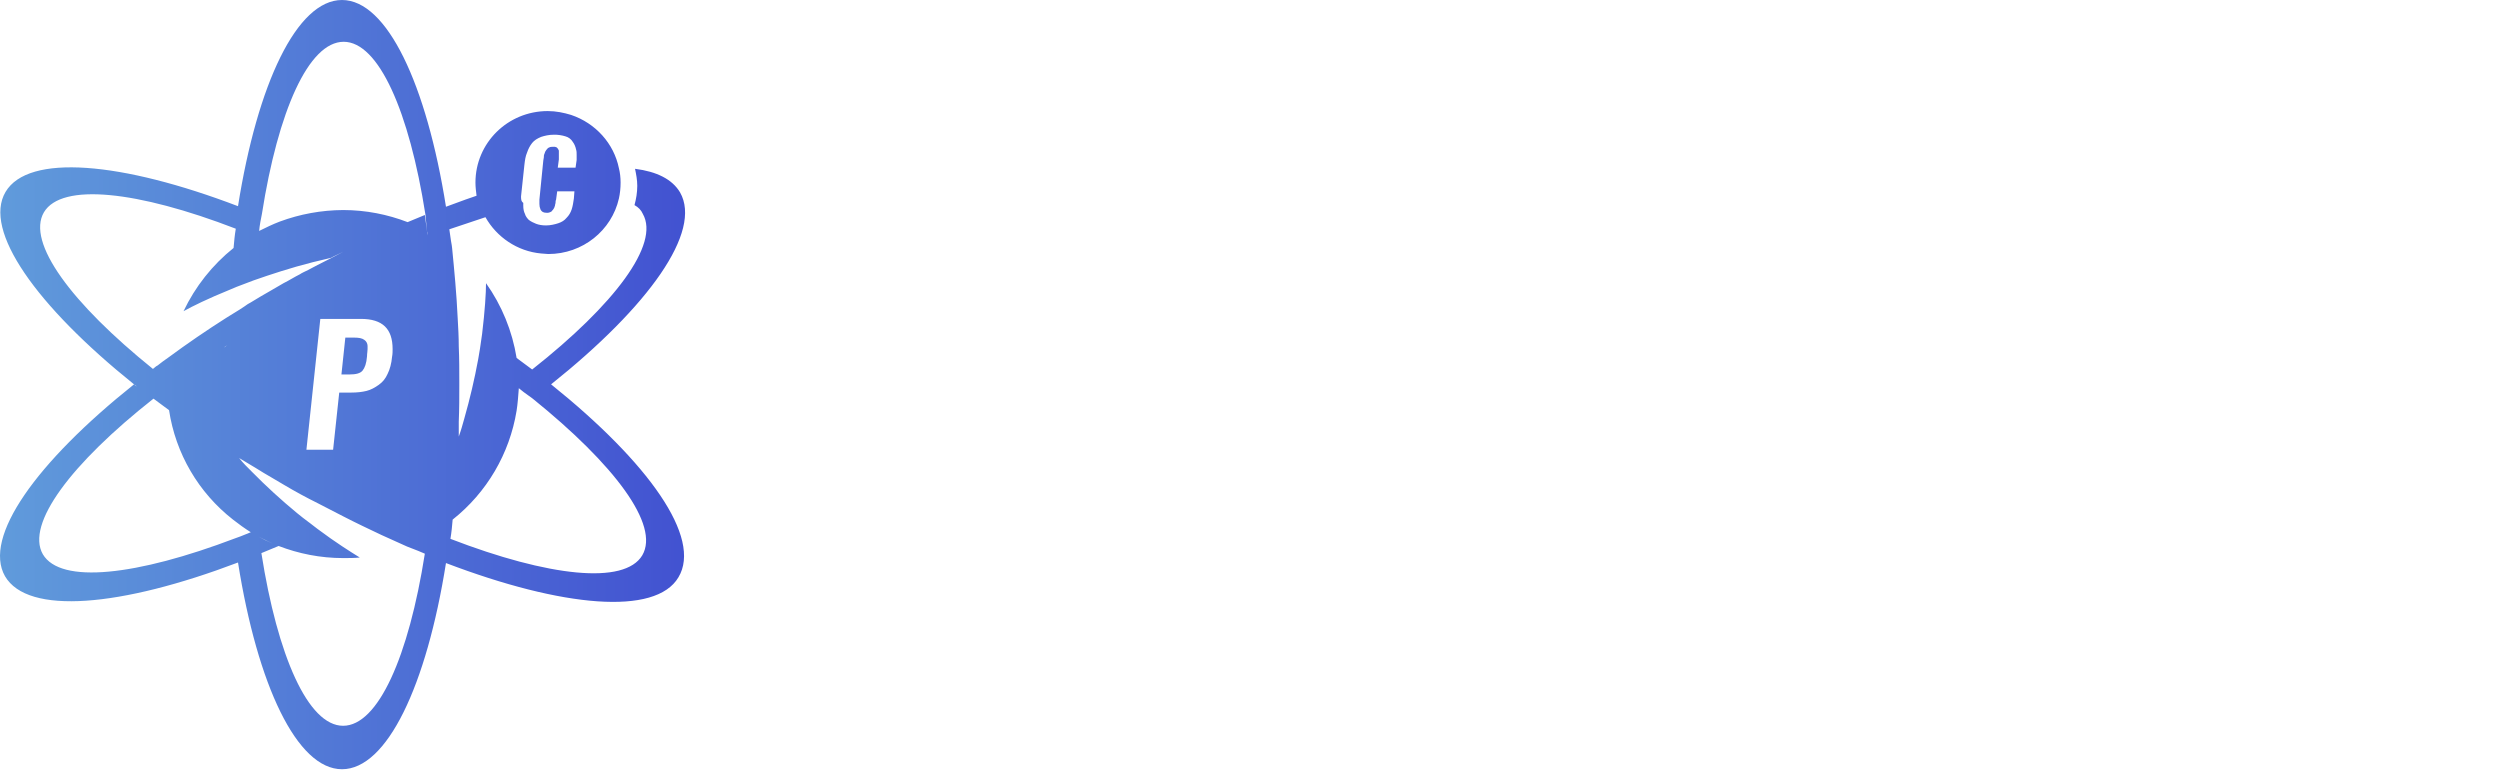
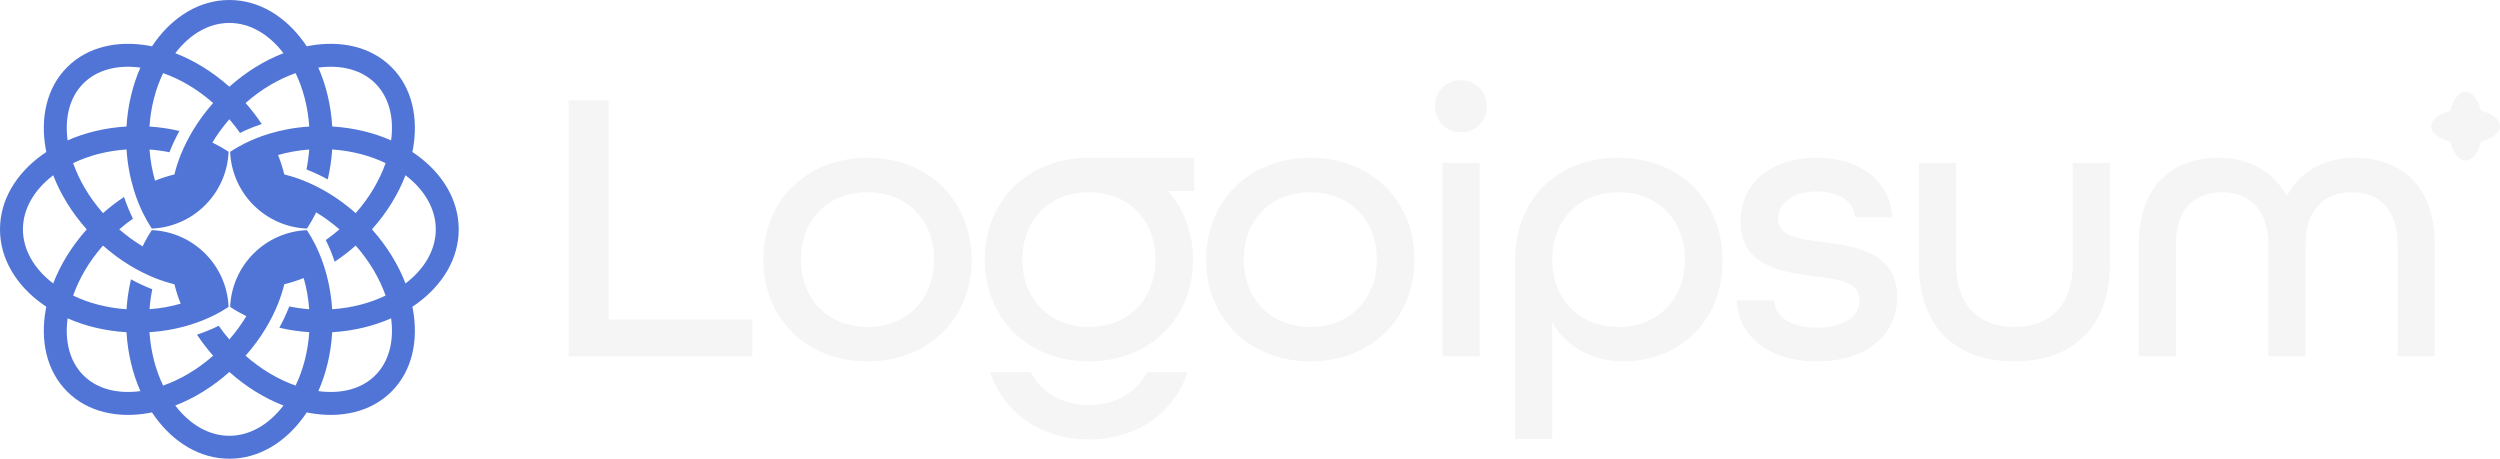
- <svg xmlns="http://www.w3.org/2000/svg" width="182" height="56" fill="none">
-   <path fill-rule="evenodd" clip-rule="evenodd" d="M38.742 26.9a25.35 25.35 0 0 0-.567-.421c-.192-.14-.384-.28-.566-.42a12.969 12.969 0 0 0-2.227-5.444c0 .72-.081 2.001-.283 3.682a85.68 85.68 0 0 0-.054.376c-.065.463-.135.964-.23 1.466a46.103 46.103 0 0 1-1.012 4.323c-.122.44-.243.88-.405 1.32v-1.08c.04-.92.04-1.841.04-2.762 0-.92 0-1.841-.04-2.722 0-.68-.04-1.401-.08-2.081-.082-1.762-.244-3.443-.405-5.084 0 0-.041-.36-.081-.52l-.122-.841 2.631-.88c.81 1.44 2.308 2.481 4.049 2.641.08 0 .172.01.263.02.09.01.182.02.263.02 2.51 0 4.615-1.721 5.141-4.043.081-.36.122-.76.122-1.16 0-.36-.04-.721-.122-1.041-.364-1.802-1.7-3.283-3.481-3.883-.527-.16-1.093-.28-1.7-.28-2.915 0-5.263 2.321-5.263 5.204 0 .32.04.64.08.96-.53.175-1.06.371-1.606.573-.204.075-.41.152-.62.228C31.05 6.124 28.177 0 24.897 0c-3.279 0-6.153 6.084-7.57 15.01C8.826 11.769 2.065 11.169.405 13.97c-1.66 2.802 2.227 8.286 9.352 14.01C2.632 33.664-1.255 39.108.365 41.95c1.66 2.842 8.42 2.242 16.962-1C18.744 49.875 21.618 56 24.897 56c3.28 0 6.153-6.084 7.57-15.01 8.502 3.242 15.262 3.842 16.922 1.04 1.74-2.882-2.186-8.366-9.27-14.05 7.124-5.684 11.01-11.128 9.391-13.97-.566-.96-1.7-1.521-3.279-1.721.081.4.162.8.162 1.24 0 .481-.08.961-.202 1.402.283.16.485.36.607.64 1.255 2.202-2.065 6.605-8.056 11.328ZM9.959 28.14a.867.867 0 0 0-.202-.16c.04.04.121.12.202.16Zm14.898-.88h.607c.445 0 .769-.08.93-.28.163-.2.284-.521.325-1.041 0-.106.011-.2.022-.29.01-.08.018-.155.018-.23v-.241a.54.54 0 0 0-.243-.44c-.162-.12-.404-.16-.728-.16h-.648l-.284 2.681Zm13.318-15.251-.243 2.281c0 .2 0 .36.162.48v.2c0 .24.04.441.122.601.04.16.162.32.283.44.162.12.324.2.526.28.203.08.446.12.729.12.324 0 .648-.08.89-.16.244-.08.446-.2.608-.4.162-.16.283-.36.364-.6.081-.24.122-.52.162-.8l.04-.521h-1.254l-.081.6c-.04.08-.04.2-.04.24 0 .017-.008.04-.016.068-.011.039-.025.086-.025.133a.556.556 0 0 0-.037.102c-.012.04-.022.075-.044.098-.04.08-.081.12-.122.16-.031.063-.063.076-.114.098a.518.518 0 0 1-.29.062c-.243 0-.365-.08-.446-.24a.995.995 0 0 1-.08-.4v-.32l.283-2.843c0-.04.01-.08.02-.12.01-.04.02-.08.02-.12 0-.08 0-.16.04-.24a.556.556 0 0 0 .037-.102c.012-.04.022-.076.045-.098.04-.08.08-.12.121-.16.032-.063.063-.077.114-.099l.048-.021c.08-.04.162-.04.243-.04h.162c.02 0 .04.01.06.02.02.01.04.02.061.02l.081.08c0 .02.01.03.02.04.01.01.02.02.02.04.041.04.041.08.041.12v.6l-.08.6H41.9l.08-.56v-.36c0-.16 0-.28-.04-.4-.04-.2-.121-.4-.243-.56a.893.893 0 0 0-.526-.4 2.72 2.72 0 0 0-.85-.121c-.365 0-.688.08-.931.16-.284.12-.486.24-.648.44-.162.2-.283.44-.364.68-.122.281-.162.561-.203.922ZM3.2 15.45c1.295-2.162 6.8-1.561 13.966 1.2-.081.481-.121.922-.162 1.402a13.11 13.11 0 0 0-3.643 4.603c.647-.36 1.78-.92 3.36-1.56.335-.154.702-.29 1.082-.432.217-.08.438-.162.658-.25 1.255-.44 2.713-.92 4.291-1.32.223-.06.446-.11.668-.16.223-.05.446-.1.668-.16 0 0 .284-.16.891-.44-.607.32-1.215.64-1.862.96-.127.063-.254.131-.384.202-.2.109-.407.22-.628.318a2.37 2.37 0 0 0-.284.16c-.202.1-.394.21-.587.32-.192.11-.384.22-.587.32-.313.187-.627.367-.939.546-.492.282-.978.561-1.45.856a2.73 2.73 0 0 0-.444.28l-.365.24-.971.6a72.62 72.62 0 0 0-4.21 2.883c-.284.2-.567.4-.81.6-.02 0-.03.01-.04.02-.01.01-.02.02-.041.02-.04.04-.081.07-.121.1-.041.03-.082.06-.122.1-5.91-4.763-9.23-9.206-7.934-11.408Zm25.382 9.967c0 .16 0 .36-.04.56-.041.48-.163.921-.324 1.241-.162.36-.365.6-.648.801-.284.2-.567.36-.89.44-.325.08-.689.12-1.094.12h-.89l-.446 4.163h-1.943l1.012-9.526h2.955c1.58 0 2.308.72 2.308 2.201Zm-12.064-.26c.01-.01.02-.02.04-.02-.04 0-.08.04-.08.04a.556.556 0 0 0-.162.12c.08-.04.121-.08.162-.12.02 0 .03-.01.04-.02Zm8.461 27.68c-2.55 0-4.777-5.084-5.95-12.57.202-.08.414-.17.627-.26.212-.09.425-.18.627-.26 1.457.56 3.036.881 4.696.881.405 0 .81 0 1.214-.04-.647-.4-1.74-1.08-3.076-2.081-.192-.156-.399-.31-.614-.473H22.5a20.786 20.786 0 0 1-.883-.688 42.626 42.626 0 0 1-3.28-3.003c-.323-.32-.647-.64-.93-1a66.683 66.683 0 0 0 1.032.62c.03.02.06.04.101.06.423.27.86.526 1.304.784.28.163.56.327.842.497.81.48 1.62.92 2.429 1.321.303.16.617.32.931.48.314.16.627.32.931.48.931.481 1.862.921 2.793 1.362.304.14.617.28.931.42.314.14.628.28.931.42l.35.136c.305.117.625.24.946.385-1.174 7.485-3.4 12.529-5.951 12.529Zm-4.696-13.09c-.153-.063-.305-.125-.458-.19.148.066.3.13.458.19Zm-.458-.19a9.283 9.283 0 0 1-1-.49l.29.145c.236.118.467.235.71.344Zm-1.91-.671h-.001c-.273.11-.53.216-.789.301C9.96 41.91 4.413 42.55 3.118 40.348c-1.255-2.2 2.064-6.604 8.056-11.327.182.14.374.28.566.42.193.14.385.28.567.42a12.47 12.47 0 0 0 4.655 7.966c.405.32.85.64 1.296.92l-.344.14ZM31.01 16.252c.03.2.06.4.08.6 0 .036.009.072.018.112a.717.717 0 0 1 .023.168c0-.12 0-.2-.04-.28-.04-.44-.081-.84-.122-1.24-1.174-7.486-3.4-12.57-5.95-12.57-2.55 0-4.777 5.044-5.951 12.53-.081.4-.162.8-.203 1.24.486-.24.972-.48 1.498-.68a13.48 13.48 0 0 1 4.615-.841c1.66 0 3.239.32 4.696.88.202-.08.415-.17.627-.26.213-.09.426-.18.628-.26.02.2.05.4.08.6Zm15.747 24.177c-1.295 2.161-6.8 1.561-13.966-1.201.081-.48.122-.92.162-1.401a12.73 12.73 0 0 0 4.655-7.926c.081-.52.122-1.08.162-1.64.228.197.477.374.717.546.1.072.2.143.295.214 5.951 4.803 9.27 9.206 7.975 11.408Z" fill="url(#a)" />
-   <defs>
-     <linearGradient id="a" x1="49.893" y1="-.036" x2=".056" y2="-.036" gradientUnits="userSpaceOnUse">
-       <stop stop-color="#4252D1" />
-       <stop offset="1" stop-color="#609BDB" />
-     </linearGradient>
-   </defs>
+ <svg xmlns="http://www.w3.org/2000/svg" width="218" height="40" viewBox="0 0 218 40" fill="none">
+   <g id="logomark">
+     <path fill="#5075d6" d="M20 0C17.392 1.99605e-07 15.118 1.456 13.534 3.634C13.438 3.766 13.344 3.902 13.252 4.04C13.156 4.021 13.06 4 12.965 3.983C10.312 3.515 7.679 4.037 5.857 5.858C4.036 7.68 3.514 10.313 3.982 12.966C3.999 13.062 4.021 13.157 4.04 13.253C3.902 13.344 3.766 13.438 3.634 13.534C1.456 15.118 0 17.392 0 20C0 22.608 1.456 24.882 3.634 26.466C3.766 26.562 3.902 26.656 4.04 26.747C4.021 26.843 3.999 26.939 3.982 27.035C3.514 29.688 4.037 32.321 5.858 34.143C7.68 35.964 10.312 36.486 12.965 36.018C13.061 36.001 13.156 35.979 13.252 35.96C13.344 36.098 13.438 36.234 13.534 36.366C15.118 38.544 17.392 40 20 40C22.608 40 24.882 38.544 26.466 36.366C26.562 36.233 26.657 36.098 26.749 35.96C26.845 35.979 26.94 36.001 27.035 36.018C29.688 36.486 32.32 35.963 34.142 34.142C35.963 32.32 36.484 29.688 36.017 27.035C36 26.94 35.979 26.844 35.96 26.748C36.098 26.657 36.234 26.562 36.366 26.466C38.544 24.882 40 22.608 40 20C40 17.392 38.544 15.118 36.366 13.534C36.233 13.438 36.097 13.344 35.959 13.252C35.978 13.156 35.999 13.06 36.016 12.965C36.484 10.312 35.963 7.679 34.142 5.857C32.32 4.036 29.687 3.515 27.034 3.983C26.939 4 26.844 4.021 26.749 4.04C26.657 3.902 26.562 3.766 26.466 3.634C24.882 1.456 22.608 3.54835e-07 20 0ZM20 32.435C21.465 33.743 23.081 34.73 24.717 35.361C23.422 37.056 21.752 38 20 38C18.248 38 16.578 37.056 15.283 35.361C16.919 34.73 18.535 33.743 20 32.435ZM34.105 27.758C34.38 29.807 33.89 31.564 32.727 32.727C31.565 33.89 29.808 34.379 27.759 34.105C28.436 32.571 28.859 30.824 28.97 28.969C30.825 28.858 32.572 28.435 34.105 27.758ZM5.896 27.758C7.429 28.435 9.176 28.858 11.031 28.969C11.142 30.824 11.565 32.571 12.242 34.105C10.193 34.379 8.436 33.891 7.272 32.728C6.109 31.565 5.621 29.807 5.896 27.758ZM26.482 24.245C26.726 25.096 26.892 26.007 26.962 26.962C26.364 26.918 25.784 26.836 25.225 26.722C24.983 27.347 24.692 27.968 24.357 28.577C25.193 28.775 26.067 28.908 26.967 28.965C26.85 30.691 26.423 32.277 25.777 33.622C24.302 33.106 22.796 32.233 21.414 31.018C22.098 30.246 22.691 29.432 23.192 28.597C23.605 27.909 23.956 27.207 24.238 26.5H24.311C24.289 26.494 24.267 26.488 24.246 26.482C24.47 25.919 24.651 25.352 24.789 24.788C25.352 24.65 25.919 24.47 26.482 24.245ZM25.777 6.377C26.424 7.722 26.85 9.309 26.967 11.035C25.735 11.113 24.553 11.331 23.449 11.668C22.701 11.897 21.989 12.181 21.322 12.515C20.884 12.735 20.465 12.975 20.068 13.236C20.221 16.869 23.131 19.779 26.765 19.932C27.057 19.487 27.326 19.015 27.566 18.518C28.26 18.934 28.943 19.429 29.599 20C29.211 20.338 28.812 20.646 28.408 20.93C28.706 21.53 28.966 22.163 29.184 22.822C29.813 22.406 30.428 21.936 31.018 21.413C32.233 22.795 33.107 24.301 33.623 25.776C32.278 26.423 30.692 26.849 28.966 26.966C28.899 25.924 28.733 24.917 28.48 23.963C28.233 23.034 27.901 22.156 27.498 21.346C27.275 20.898 27.03 20.471 26.765 20.067C23.132 20.22 20.222 23.13 20.068 26.763C20.513 27.055 20.985 27.325 21.482 27.565C21.066 28.26 20.572 28.943 20 29.599C19.662 29.211 19.354 28.811 19.07 28.407C18.47 28.705 17.837 28.965 17.178 29.183C17.595 29.812 18.064 30.428 18.587 31.018C17.205 32.233 15.699 33.106 14.224 33.622C13.578 32.277 13.151 30.691 13.034 28.965C14.28 28.886 15.475 28.664 16.589 28.32C17.308 28.099 17.992 27.825 18.635 27.507C19.09 27.281 19.523 27.032 19.933 26.763C19.779 23.131 16.869 20.221 13.237 20.067C12.944 20.512 12.675 20.985 12.435 21.482C11.74 21.066 11.056 20.572 10.4 20C10.789 19.662 11.188 19.352 11.593 19.068C11.296 18.468 11.035 17.836 10.817 17.177C10.187 17.593 9.572 18.063 8.982 18.586C7.767 17.204 6.894 15.699 6.378 14.224C7.723 13.577 9.309 13.15 11.035 13.033C11.113 14.265 11.331 15.448 11.668 16.552C11.889 17.276 12.165 17.966 12.484 18.614C12.713 19.076 12.964 19.516 13.237 19.932C16.869 19.778 19.78 16.869 19.933 13.236C19.488 12.943 19.015 12.674 18.518 12.434C18.934 11.739 19.428 11.056 20 10.4C20.338 10.789 20.648 11.188 20.932 11.592C21.532 11.295 22.164 11.034 22.823 10.816C22.407 10.186 21.936 9.571 21.413 8.981C22.795 7.766 24.302 6.893 25.777 6.377ZM8.981 21.413C9.733 22.079 10.524 22.66 11.336 23.152C12.045 23.583 12.77 23.946 13.5 24.238V24.311C13.506 24.29 13.512 24.268 13.518 24.247C14.081 24.471 14.648 24.651 15.211 24.789C15.349 25.352 15.53 25.919 15.754 26.482C14.904 26.726 13.993 26.892 13.039 26.962C13.083 26.364 13.165 25.783 13.279 25.224C12.654 24.981 12.033 24.692 11.423 24.356C11.225 25.192 11.092 26.066 11.035 26.966C9.309 26.849 7.724 26.422 6.379 25.776C6.895 24.301 7.766 22.795 8.981 21.413ZM35.361 15.282C37.056 16.577 38 18.248 38 20C38 21.751 37.056 23.422 35.362 24.717C34.731 23.081 33.743 21.464 32.435 19.999C33.743 18.534 34.73 16.918 35.361 15.282ZM4.639 15.283C5.27 16.919 6.256 18.535 7.563 20C6.256 21.465 5.269 23.081 4.638 24.717C2.944 23.422 2 21.751 2 20C2 18.248 2.945 16.578 4.639 15.283ZM28.966 13.033C30.691 13.15 32.278 13.578 33.622 14.224C33.106 15.699 32.233 17.204 31.018 18.586C30.272 17.925 29.488 17.347 28.682 16.856C27.967 16.422 27.236 16.056 26.5 15.762V15.69C26.494 15.711 26.488 15.733 26.482 15.754C25.919 15.53 25.353 15.349 24.79 15.211C24.652 14.648 24.47 14.081 24.246 13.518C25.097 13.274 26.008 13.108 26.962 13.038C26.918 13.636 26.837 14.216 26.723 14.775C27.348 15.018 27.969 15.308 28.579 15.644C28.777 14.807 28.909 13.933 28.966 13.033ZM14.224 6.378C15.699 6.894 17.204 7.766 18.586 8.981C17.925 9.727 17.348 10.512 16.857 11.318C16.423 12.033 16.056 12.764 15.762 13.5H15.692C15.713 13.506 15.733 13.511 15.753 13.517C15.528 14.08 15.348 14.647 15.21 15.211C14.647 15.349 14.082 15.53 13.519 15.754C13.275 14.903 13.109 13.992 13.039 13.038C13.637 13.082 14.218 13.162 14.777 13.276C15.02 12.651 15.309 12.03 15.645 11.421C14.808 11.223 13.934 11.092 13.034 11.035C13.151 9.309 13.578 7.723 14.224 6.378ZM27.758 5.895C29.807 5.62 31.564 6.109 32.727 7.272C33.89 8.435 34.38 10.193 34.105 12.241C32.572 11.564 30.825 11.142 28.97 11.031C28.859 9.176 28.435 7.428 27.758 5.895ZM7.271 7.272C8.435 6.109 10.194 5.619 12.243 5.895C11.566 7.429 11.142 9.176 11.031 11.031C9.176 11.142 7.429 11.564 5.896 12.241C5.621 10.193 6.109 8.435 7.271 7.272ZM20 2C21.751 2 23.422 2.944 24.717 4.638C23.081 5.269 21.465 6.256 20 7.563C18.535 6.256 16.919 5.27 15.283 4.639C16.578 2.945 18.248 2 20 2Z" clip-rule="evenodd" fill-rule="evenodd" />
+   </g>
+   <g id="logotype">
+     <path fill="#f5f5f5" d="M89.86 32.443C90.8 34.206 92.614 35.315 94.953 35.315C97.291 35.315 99.105 34.206 100.045 32.443H103.562C102.399 35.965 99.169 38.319 94.953 38.319C90.737 38.319 87.506 35.965 86.342 32.443H89.86ZM141.088 13.76C146.448 13.76 150.204 17.447 150.204 22.738C150.204 28.337 146.038 31.513 141.634 31.513C138.904 31.513 136.582 30.283 135.353 28.099V38.272H132.11V22.773C132.11 17.276 135.865 13.76 141.088 13.76ZM141.123 16.764C137.675 16.764 135.353 19.222 135.353 22.636C135.353 26.05 137.675 28.508 141.123 28.508C144.605 28.508 146.926 26.05 146.926 22.636C146.926 19.222 144.605 16.764 141.123 16.764ZM75.644 13.76C80.97 13.76 84.725 17.515 84.725 22.636C84.725 27.757 80.97 31.513 75.644 31.513C70.319 31.513 66.563 27.757 66.563 22.636C66.563 17.515 70.319 13.76 75.644 13.76ZM75.644 16.764C72.162 16.764 69.841 19.222 69.841 22.636C69.841 26.05 72.162 28.508 75.644 28.508C79.126 28.508 81.448 26.05 81.448 22.636C81.448 19.222 79.126 16.764 75.644 16.764ZM95.312 13.768H104.133V16.668H101.859C103.237 18.213 104.034 20.279 104.034 22.636C104.034 27.756 100.278 31.512 94.953 31.513C89.627 31.513 85.872 27.757 85.872 22.636C85.872 17.515 89.627 13.76 94.953 13.76C95.073 13.76 95.193 13.764 95.312 13.768ZM94.953 16.764C91.471 16.764 89.149 19.222 89.149 22.636C89.149 26.05 91.471 28.508 94.953 28.508C98.435 28.508 100.755 26.049 100.755 22.636C100.755 19.222 98.435 16.764 94.953 16.764ZM114.26 13.76C119.586 13.76 123.341 17.515 123.341 22.636C123.341 27.757 119.586 31.513 114.26 31.513C108.935 31.513 105.179 27.757 105.179 22.636C105.179 17.515 108.935 13.76 114.26 13.76ZM114.26 16.764C110.778 16.764 108.457 19.222 108.457 22.636C108.457 26.05 110.778 28.508 114.26 28.508C117.743 28.508 120.064 26.05 120.064 22.636C120.064 19.222 117.742 16.764 114.26 16.764ZM158.402 13.76C162.431 13.76 164.923 16.047 164.991 18.949H161.781C161.679 17.652 160.485 16.695 158.437 16.695C156.286 16.695 155.057 17.72 155.057 19.052C155.057 20.656 156.832 20.826 158.914 21.1C161.85 21.475 165.434 22.021 165.435 25.879C165.435 29.293 162.67 31.512 158.437 31.513C154.203 31.513 151.54 29.259 151.438 26.186H154.715C154.783 27.586 156.081 28.576 158.437 28.576C160.894 28.576 162.157 27.518 162.157 26.186C162.157 24.582 160.382 24.377 158.266 24.104C155.33 23.728 151.779 23.182 151.779 19.324C151.779 16.013 154.374 13.76 158.402 13.76ZM170.569 23.011C170.569 26.664 172.584 28.508 175.656 28.508C178.729 28.508 180.743 26.664 180.743 23.011V14.203H183.986V23.011C183.986 28.61 180.641 31.512 175.656 31.512C170.672 31.512 167.326 28.644 167.326 23.011V14.203H170.569V23.011ZM53.068 27.859H65.597V31.068H49.586V8.741H53.068V27.859ZM129.028 31.068H125.785V14.203H129.028V31.068ZM205.346 13.76C209.306 13.76 212.311 16.15 212.311 21.305V31.068H209.067V21.305C209.067 18.164 207.395 16.764 205.039 16.764C202.752 16.764 201.044 18.232 201.044 21.305V31.068H197.801V21.305C197.801 18.232 196.06 16.764 193.773 16.764C191.417 16.764 189.744 18.164 189.744 21.305V31.068H186.501V21.305C186.501 16.15 189.506 13.76 193.466 13.76C196.06 13.76 198.245 14.921 199.405 17.105C200.566 14.921 202.717 13.76 205.346 13.76ZM127.389 7C128.686 7 129.643 7.956 129.643 9.253C129.643 10.55 128.687 11.541 127.389 11.541C126.092 11.541 125.136 10.55 125.136 9.253C125.136 7.956 126.092 7 127.389 7ZM215 8C215.588 8 216.094 8.676 216.34 9.659C217.324 9.905 218 10.412 218 11C218 11.588 217.324 12.094 216.34 12.34C216.094 13.324 215.588 14 215 14C214.413 14 213.906 13.324 213.66 12.34C212.676 12.094 212 11.587 212 11C212 10.413 212.676 9.905 213.66 9.659C213.906 8.676 214.413 8 215 8Z" />
+   </g>
</svg>
